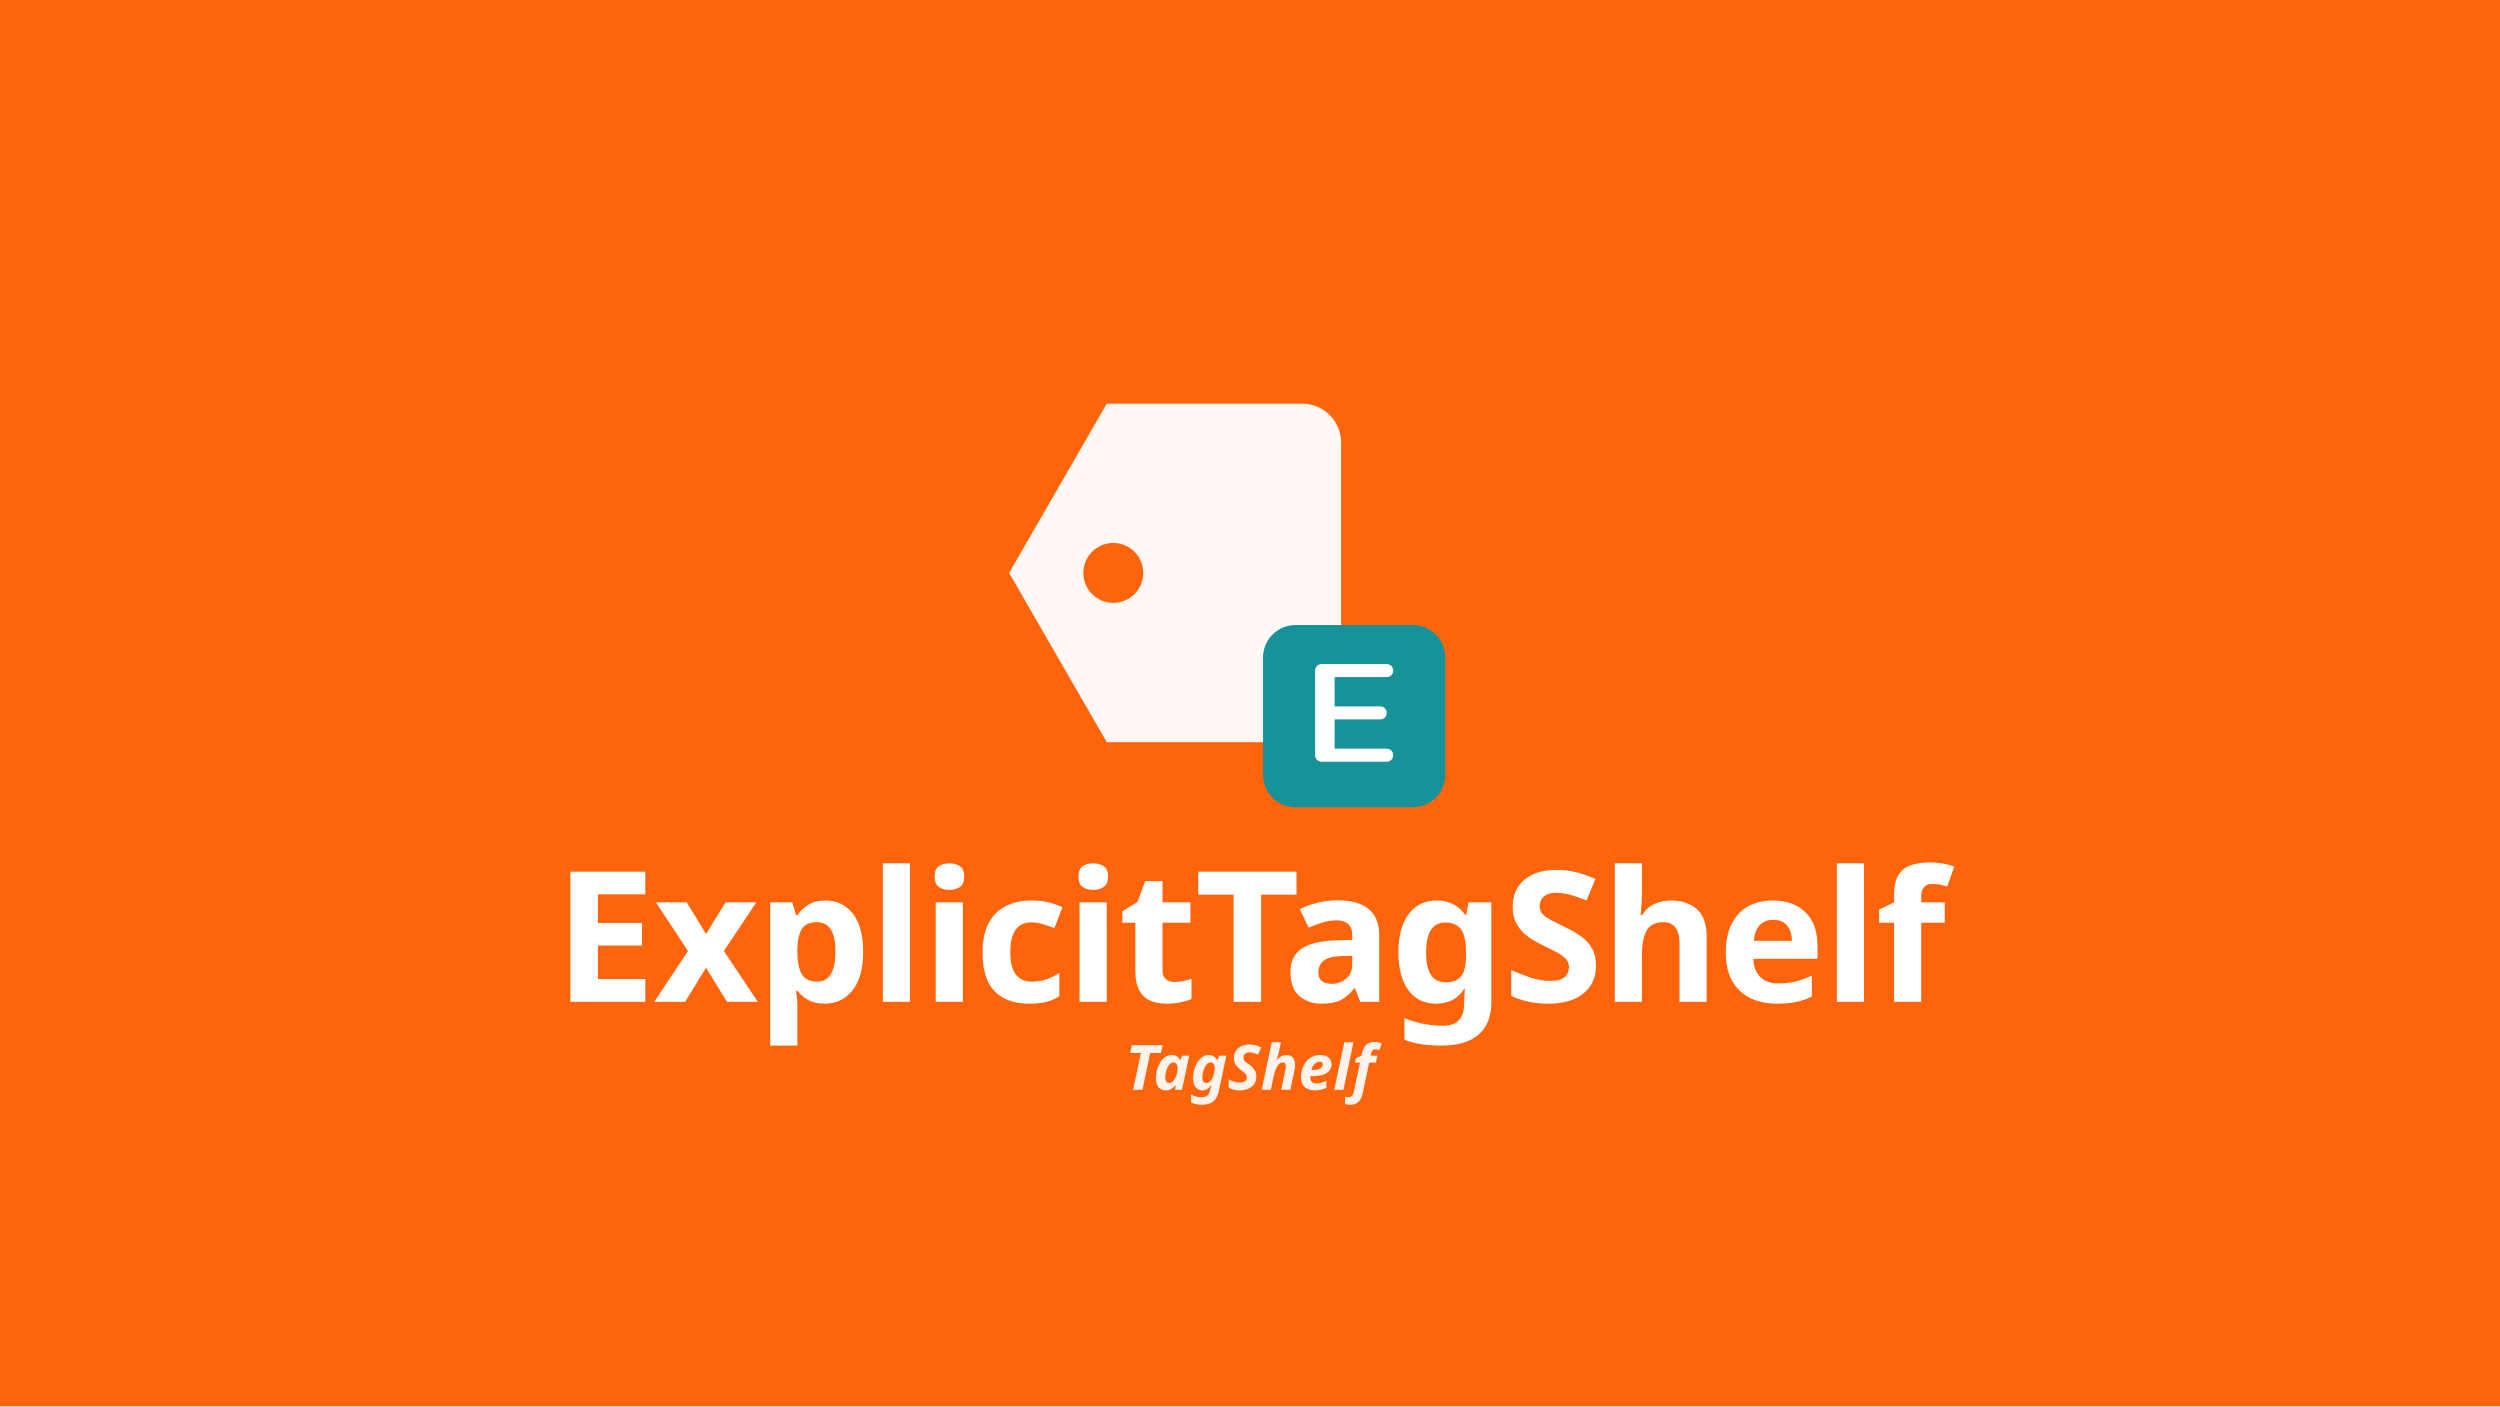
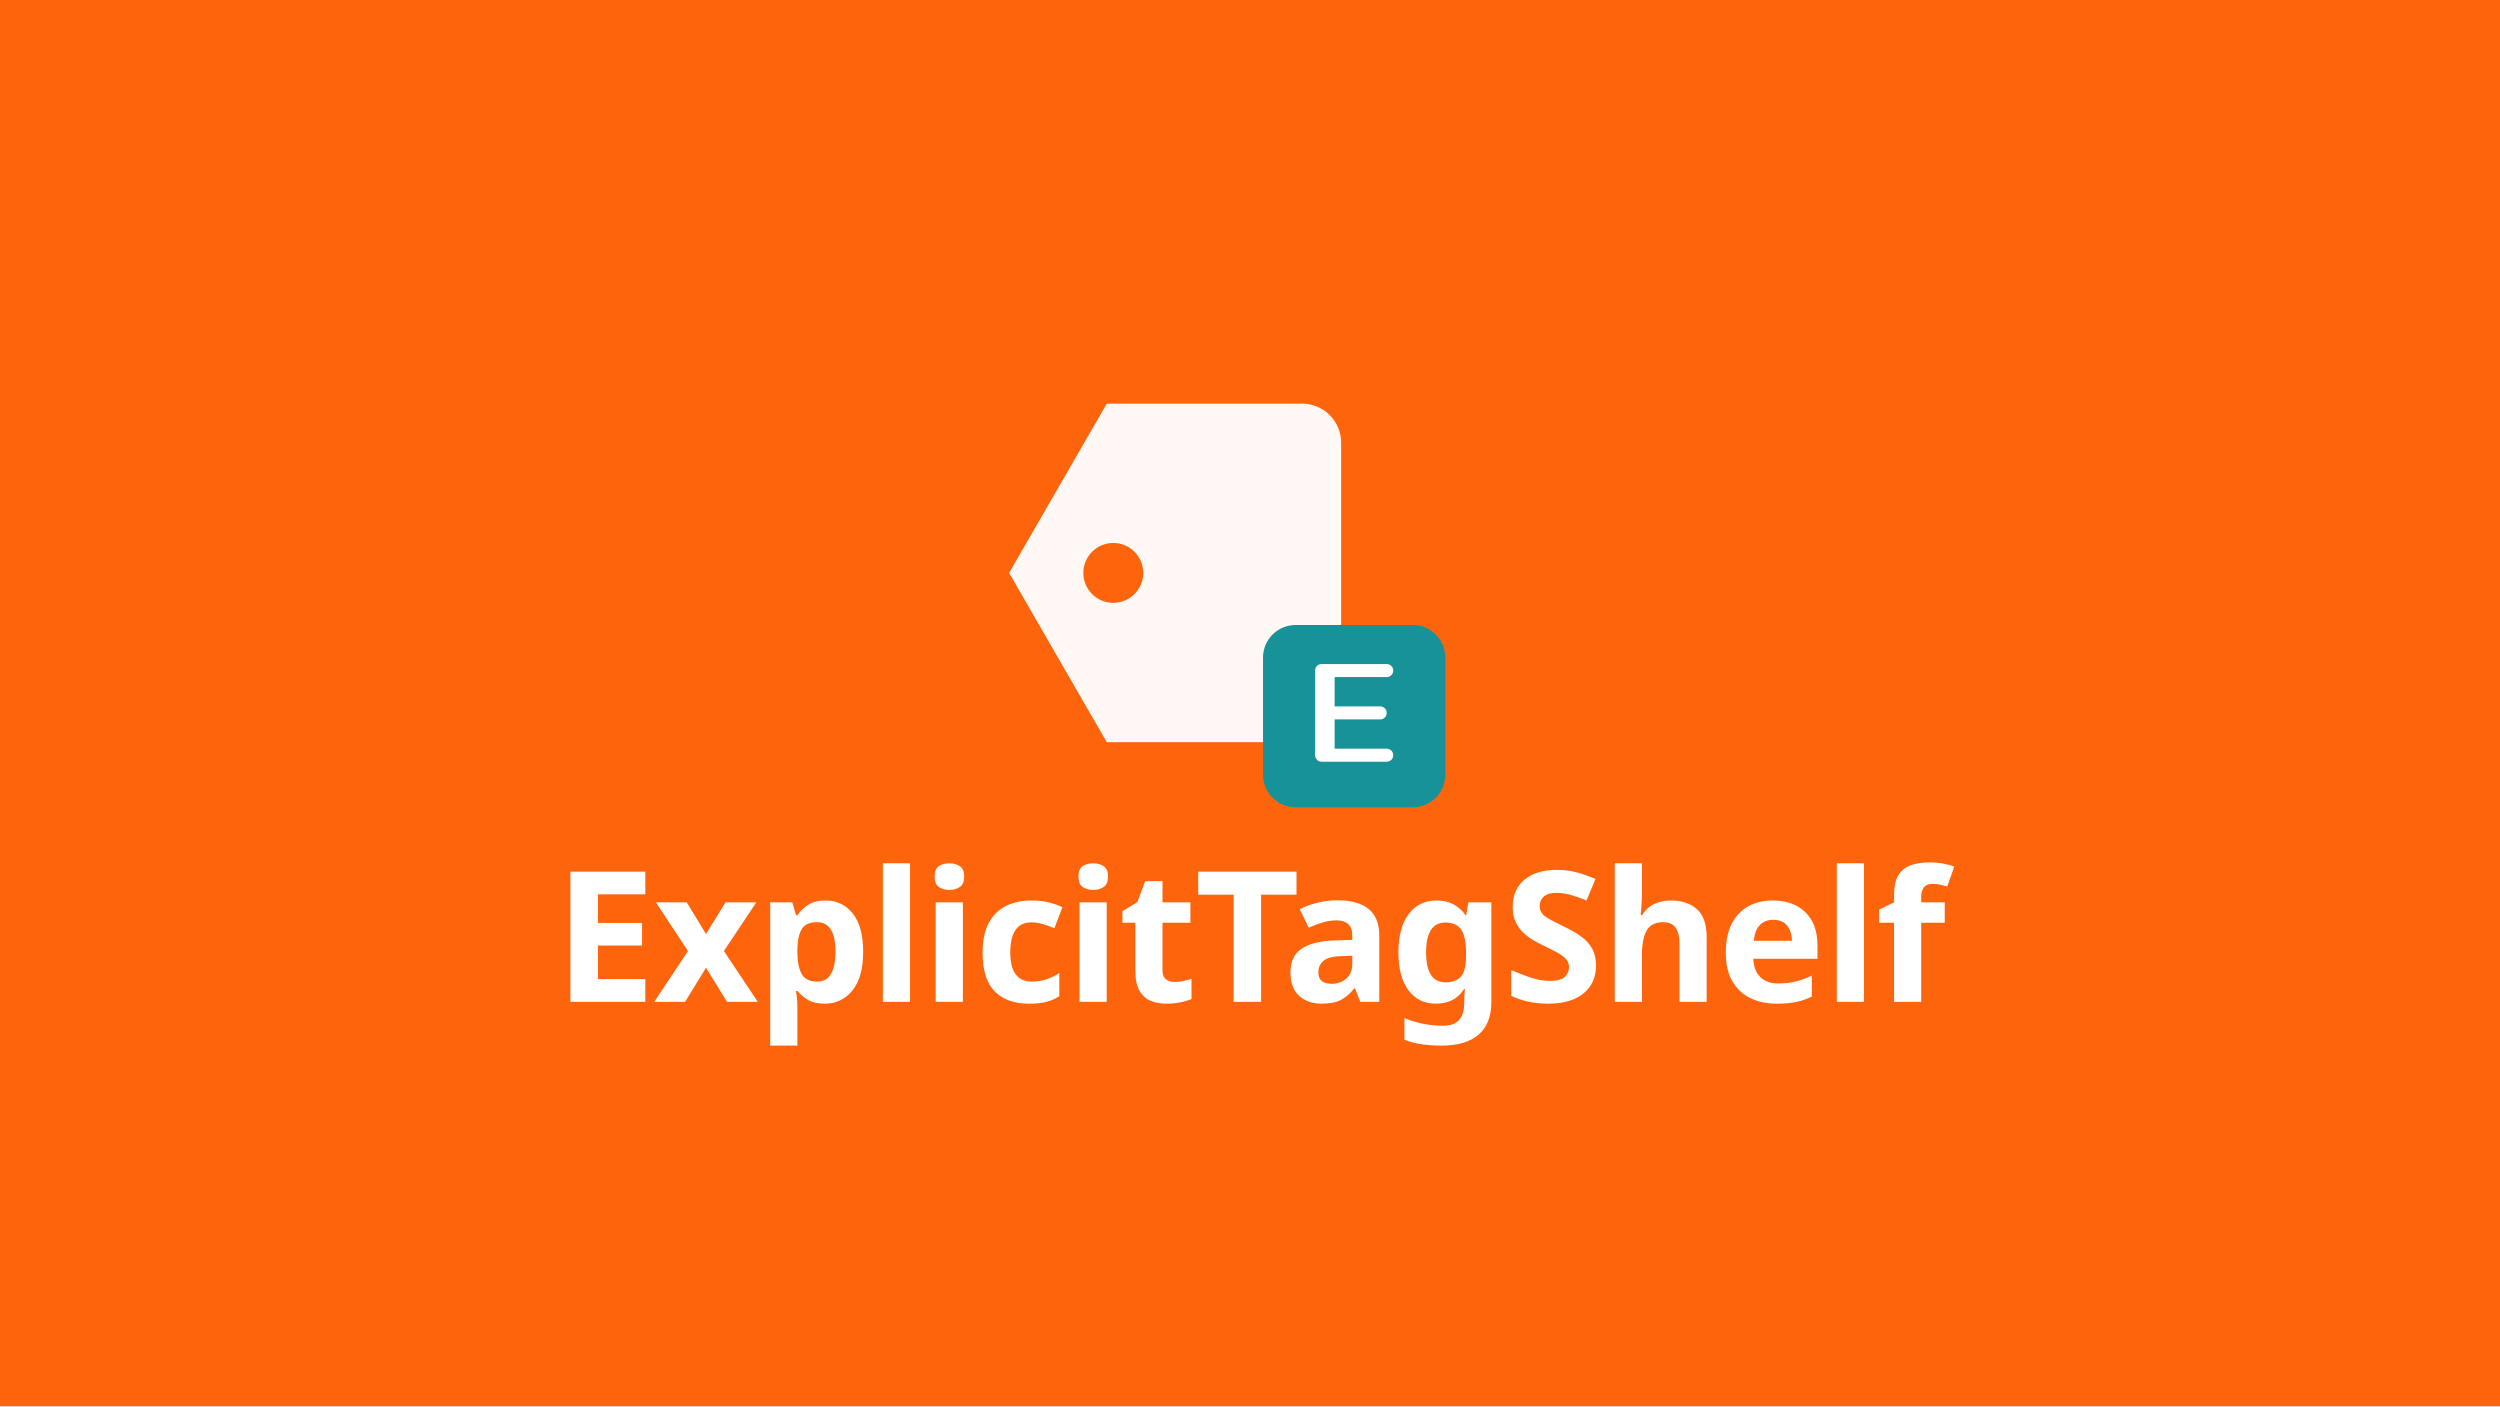
<svg xmlns="http://www.w3.org/2000/svg" width="1920" height="1080" viewBox="0 0 1920 1080">
  <defs>
    <style type="text/css">
      .title {
        font-family: "Nunito", "Quicksand", "Comfortaa", "Arial Rounded MT Bold", ui-rounded, sans-serif;
        font-weight: 700;
        font-size: 140px;
        fill: #ffffff;
        letter-spacing: -0.015em;
-       }
-       .tagline {
-         font-family: "Nunito", "Quicksand", "Comfortaa", "Arial Rounded MT Bold", ui-rounded, sans-serif;
-         font-weight: 600;
-         font-style: italic;
-         font-size: 48px;
-         fill: #ffffff;
-         opacity: 0.92;
      }
    </style>
  </defs>
  <rect width="1920" height="1080" fill="#fe640b" />
  <g transform="translate(960, 540)">
    <g transform="translate(-230, -300)">
      <g transform="translate(-40, -40) scale(10)">
        <rect width="40" height="40" x="4" y="4" rx="4" fill="#fe640b" />
        <path fill="#ffffff" fill-rule="evenodd" opacity="0.95" d="M16 11 H31 A3 3 0 0 1 34 14 V34 A3 3 0 0 1 31 37 H16 L8.5 24 Z M14.2 24 A2.3 2.3 0 1 0 14.2 23.999 Z" />
        <rect width="14" height="14" x="28" y="28" rx="2.5" fill="#179299" />
        <path fill="#ffffff" d="M 32 31.5 C 32 31.22 32.22 31 32.5 31 H 37.5 C 37.78 31 38 31.22 38 31.5 C 38 31.78 37.78 32 37.5 32 H 33.5 V 34.25 H 37 C 37.28 34.25 37.5 34.47 37.5 34.75 C 37.5 35.03 37.28 35.25 37 35.25 H 33.5 V 37.5 H 37.5 C 37.78 37.5 38 37.72 38 38 C 38 38.28 37.78 38.5 37.5 38.5 H 32.5 C 32.22 38.5 32 38.28 32 38 Z" />
      </g>
    </g>
    <text class="title" text-anchor="middle" dominant-baseline="middle" x="0" y="180">ExplicitTagShelf</text>
-     <text class="tagline" text-anchor="middle" dominant-baseline="middle" x="0" y="280">TagShelf</text>
  </g>
</svg>
